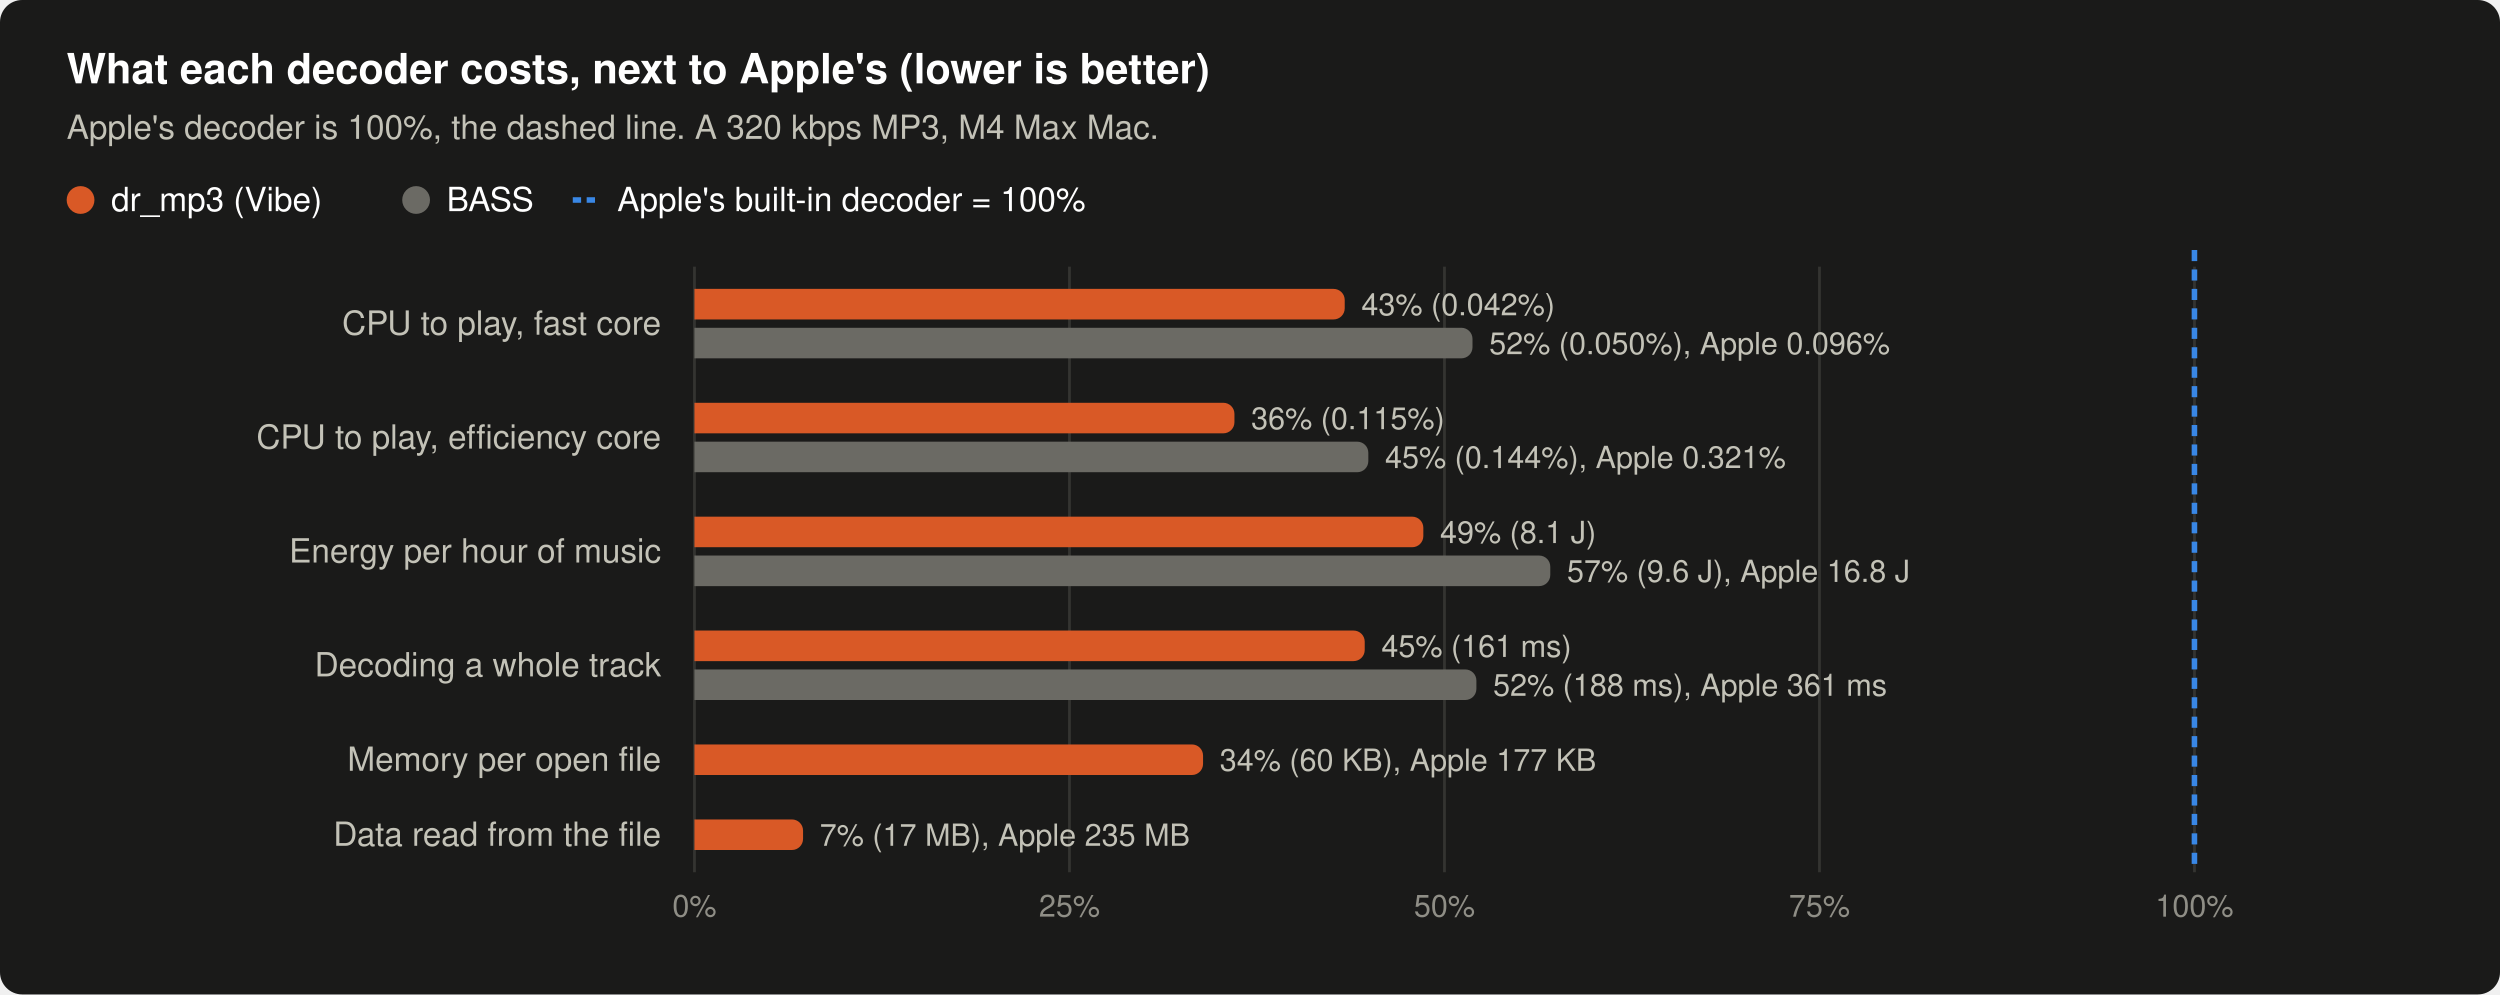
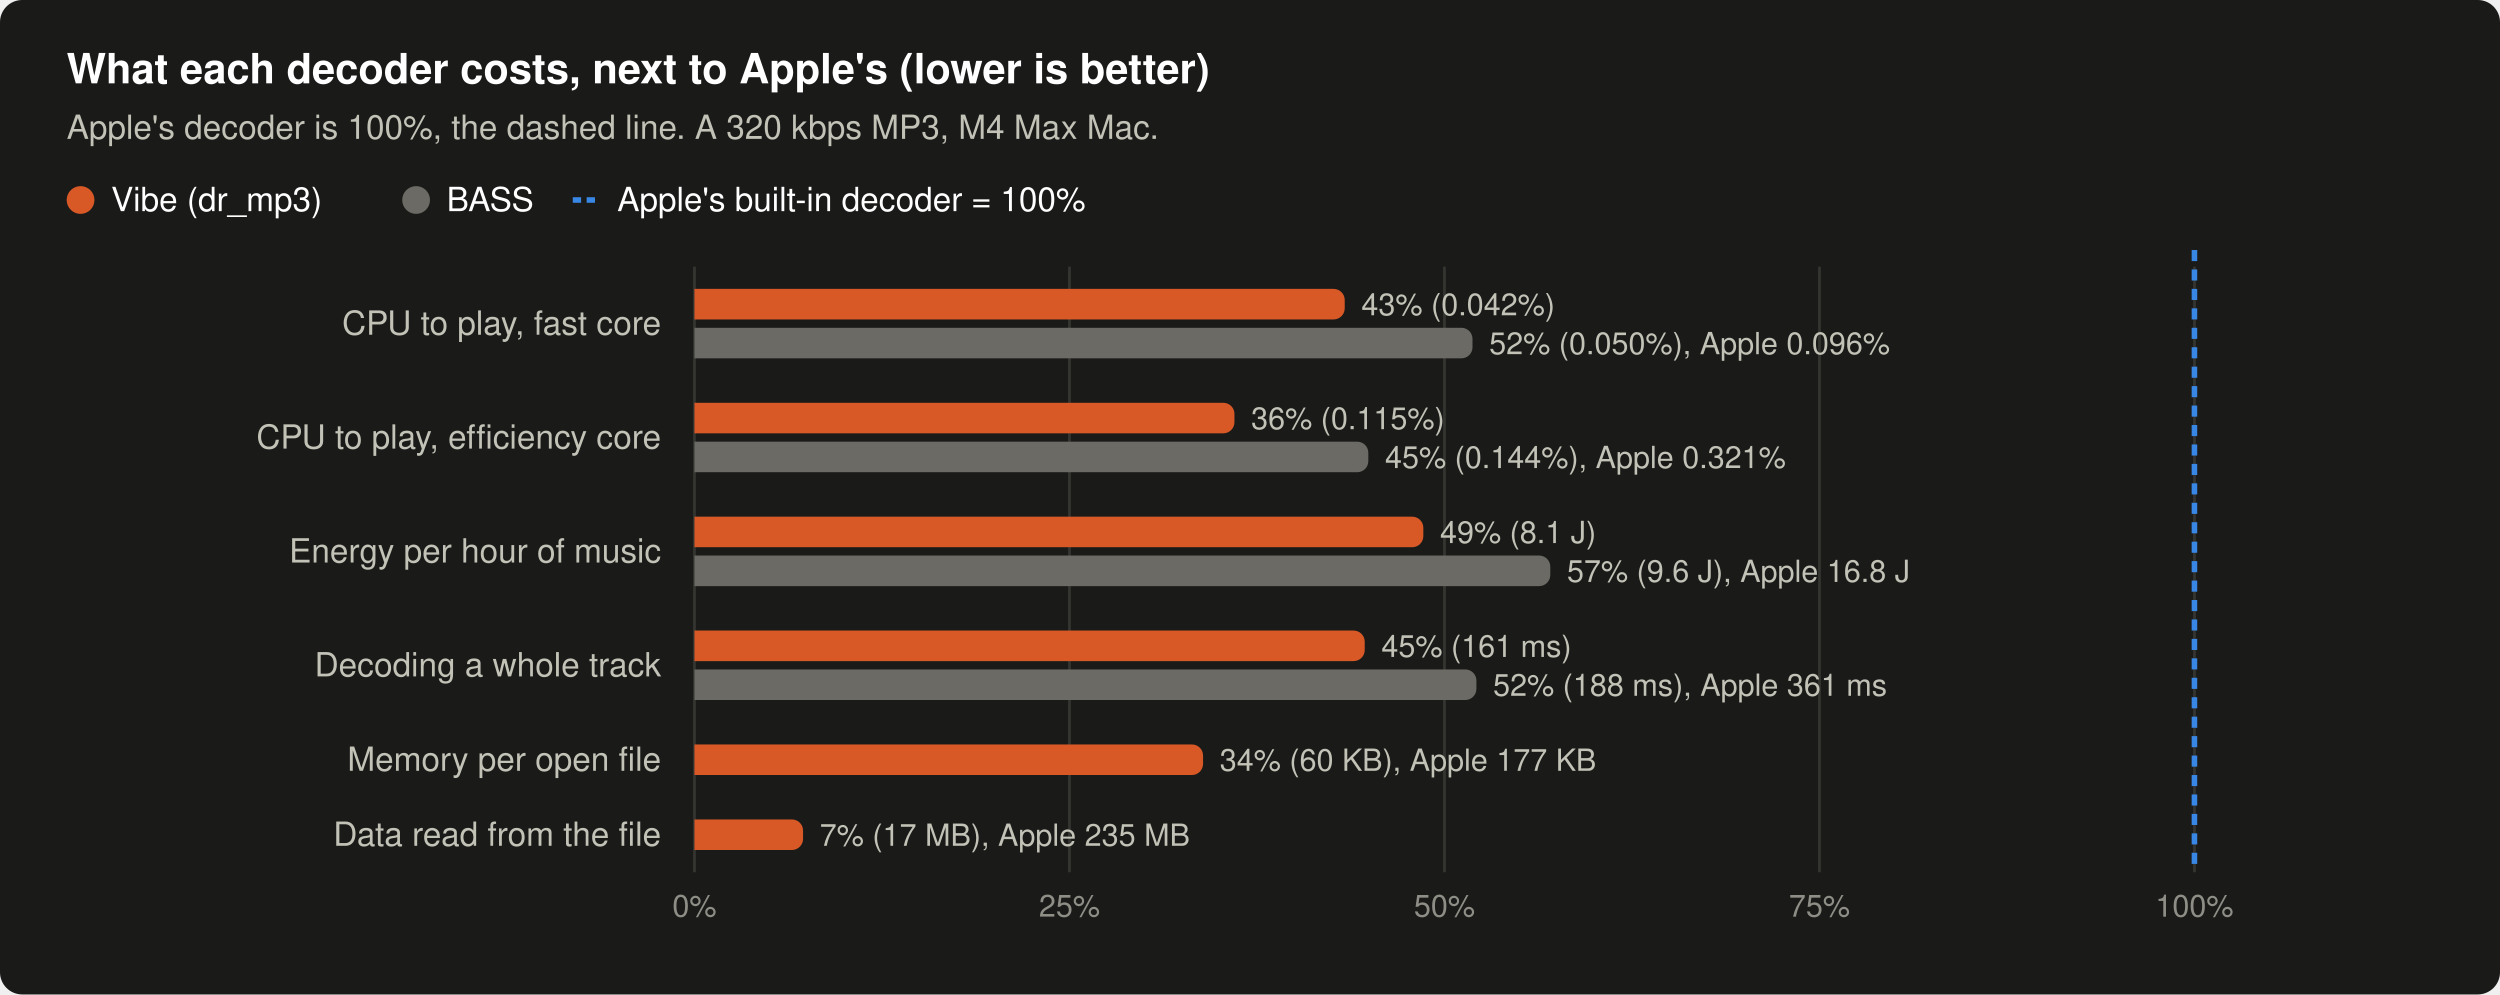
<svg xmlns="http://www.w3.org/2000/svg" width="900" height="358" viewBox="0 0 900 358" font-family="-apple-system, BlinkMacSystemFont, 'Segoe UI', Helvetica, Arial, sans-serif" role="img" aria-label="What dr_mp3 and BASS cost, as a share of what Apple's decoder costs, best first">
  <rect width="900" height="358" rx="8" fill="#1a1a19" />
  <text x="24.0" y="30.0" font-size="15" fill="#ffffff" text-anchor="start" font-weight="600">What each decoder costs, next to Apple's (lower is better)</text>
  <text x="24.0" y="50.0" font-size="12" fill="#c3c2b7" text-anchor="start" font-weight="400">Apple's decoder is 100%, the dashed line. A 320 kbps MP3, M4 Max Mac.</text>
  <circle cx="29" cy="72" r="5" fill="#d95926" />
-   <text x="40.0" y="76.0" font-size="12" fill="#ffffff" text-anchor="start" font-weight="400">dr_mp3 (Vibe)</text>
+   <text x="40.0" y="76.0" font-size="12" fill="#ffffff" text-anchor="start" font-weight="400">Vibe (dr_mp3)</text>
  <circle cx="149.8" cy="72" r="5" fill="#6b6a64" />
  <text x="160.8" y="76.0" font-size="12" fill="#ffffff" text-anchor="start" font-weight="400">BASS</text>
  <line x1="206.2" y1="72" x2="216.2" y2="72" stroke="#3987e5" stroke-width="2" stroke-dasharray="3,2" />
  <text x="222.2" y="76.0" font-size="12" fill="#ffffff" text-anchor="start" font-weight="400">Apple's built-in decoder = 100%</text>
  <line x1="250.0" y1="96" x2="250.0" y2="314" stroke="#343431" />
  <text x="250.0" y="330.0" font-size="11" fill="#8f8e86" text-anchor="middle" font-weight="400">0%</text>
  <line x1="385.0" y1="96" x2="385.0" y2="314" stroke="#343431" />
  <text x="385.0" y="330.0" font-size="11" fill="#8f8e86" text-anchor="middle" font-weight="400">25%</text>
  <line x1="520.0" y1="96" x2="520.0" y2="314" stroke="#343431" />
  <text x="520.0" y="330.0" font-size="11" fill="#8f8e86" text-anchor="middle" font-weight="400">50%</text>
  <line x1="655.0" y1="96" x2="655.0" y2="314" stroke="#343431" />
  <text x="655.0" y="330.0" font-size="11" fill="#8f8e86" text-anchor="middle" font-weight="400">75%</text>
  <line x1="790.0" y1="96" x2="790.0" y2="314" stroke="#343431" />
  <text x="790.0" y="330.0" font-size="11" fill="#8f8e86" text-anchor="middle" font-weight="400">100%</text>
  <line x1="790.0" y1="90" x2="790.0" y2="314" stroke="#3987e5" stroke-width="2" stroke-dasharray="4,3" />
  <text x="238.0" y="120.5" font-size="12" fill="#c3c2b7" text-anchor="end" font-weight="400">CPU to play, fast core</text>
  <path d="M250,104.0 h230.1 a4,4 0 0 1 4,4 v3.0 a4,4 0 0 1 -4,4 h-230.1 z" fill="#d95926" />
  <text x="490.1" y="113.5" font-size="11" fill="#c3c2b7" text-anchor="start" font-weight="400">43%  (0.042%)</text>
  <path d="M250,118.0 h276.1 a4,4 0 0 1 4,4 v3.0 a4,4 0 0 1 -4,4 h-276.1 z" fill="#6b6a64" />
  <text x="536.1" y="127.5" font-size="11" fill="#c3c2b7" text-anchor="start" font-weight="400">52%  (0.050%), Apple 0.096%</text>
  <text x="238.0" y="161.5" font-size="12" fill="#c3c2b7" text-anchor="end" font-weight="400">CPU to play, efficiency core</text>
  <path d="M250,145.0 h190.4 a4,4 0 0 1 4,4 v3.0 a4,4 0 0 1 -4,4 h-190.4 z" fill="#d95926" />
  <text x="450.4" y="154.5" font-size="11" fill="#c3c2b7" text-anchor="start" font-weight="400">36%  (0.115%)</text>
  <path d="M250,159.0 h238.6 a4,4 0 0 1 4,4 v3.0 a4,4 0 0 1 -4,4 h-238.6 z" fill="#6b6a64" />
  <text x="498.6" y="168.5" font-size="11" fill="#c3c2b7" text-anchor="start" font-weight="400">45%  (0.144%), Apple 0.321%</text>
  <text x="238.0" y="202.5" font-size="12" fill="#c3c2b7" text-anchor="end" font-weight="400">Energy per hour of music</text>
  <path d="M250,186.0 h258.4 a4,4 0 0 1 4,4 v3.0 a4,4 0 0 1 -4,4 h-258.4 z" fill="#d95926" />
  <text x="518.4" y="195.5" font-size="11" fill="#c3c2b7" text-anchor="start" font-weight="400">49%  (8.1 J)</text>
  <path d="M250,200.0 h304.1 a4,4 0 0 1 4,4 v3.0 a4,4 0 0 1 -4,4 h-304.1 z" fill="#6b6a64" />
  <text x="564.1" y="209.5" font-size="11" fill="#c3c2b7" text-anchor="start" font-weight="400">57%  (9.6 J), Apple 16.8 J</text>
  <text x="238.0" y="243.5" font-size="12" fill="#c3c2b7" text-anchor="end" font-weight="400">Decoding a whole track</text>
  <path d="M250,227.0 h237.3 a4,4 0 0 1 4,4 v3.0 a4,4 0 0 1 -4,4 h-237.3 z" fill="#d95926" />
  <text x="497.3" y="236.5" font-size="11" fill="#c3c2b7" text-anchor="start" font-weight="400">45%  (161 ms)</text>
  <path d="M250,241.0 h277.5 a4,4 0 0 1 4,4 v3.0 a4,4 0 0 1 -4,4 h-277.5 z" fill="#6b6a64" />
  <text x="537.5" y="250.5" font-size="11" fill="#c3c2b7" text-anchor="start" font-weight="400">52%  (188 ms), Apple 361 ms</text>
  <text x="238.0" y="277.5" font-size="12" fill="#c3c2b7" text-anchor="end" font-weight="400">Memory per open file</text>
  <path d="M250,268.0 h179.1 a4,4 0 0 1 4,4 v3.0 a4,4 0 0 1 -4,4 h-179.1 z" fill="#d95926" />
  <text x="439.1" y="277.5" font-size="11" fill="#c3c2b7" text-anchor="start" font-weight="400">34%  (60 KB), Apple 177 KB</text>
  <text x="238.0" y="304.5" font-size="12" fill="#c3c2b7" text-anchor="end" font-weight="400">Data read from the file</text>
  <path d="M250,295.0 h35.1 a4,4 0 0 1 4,4 v3.0 a4,4 0 0 1 -4,4 h-35.1 z" fill="#d95926" />
  <text x="295.1" y="304.5" font-size="11" fill="#c3c2b7" text-anchor="start" font-weight="400">7%  (17 MB), Apple 235 MB</text>
</svg>
